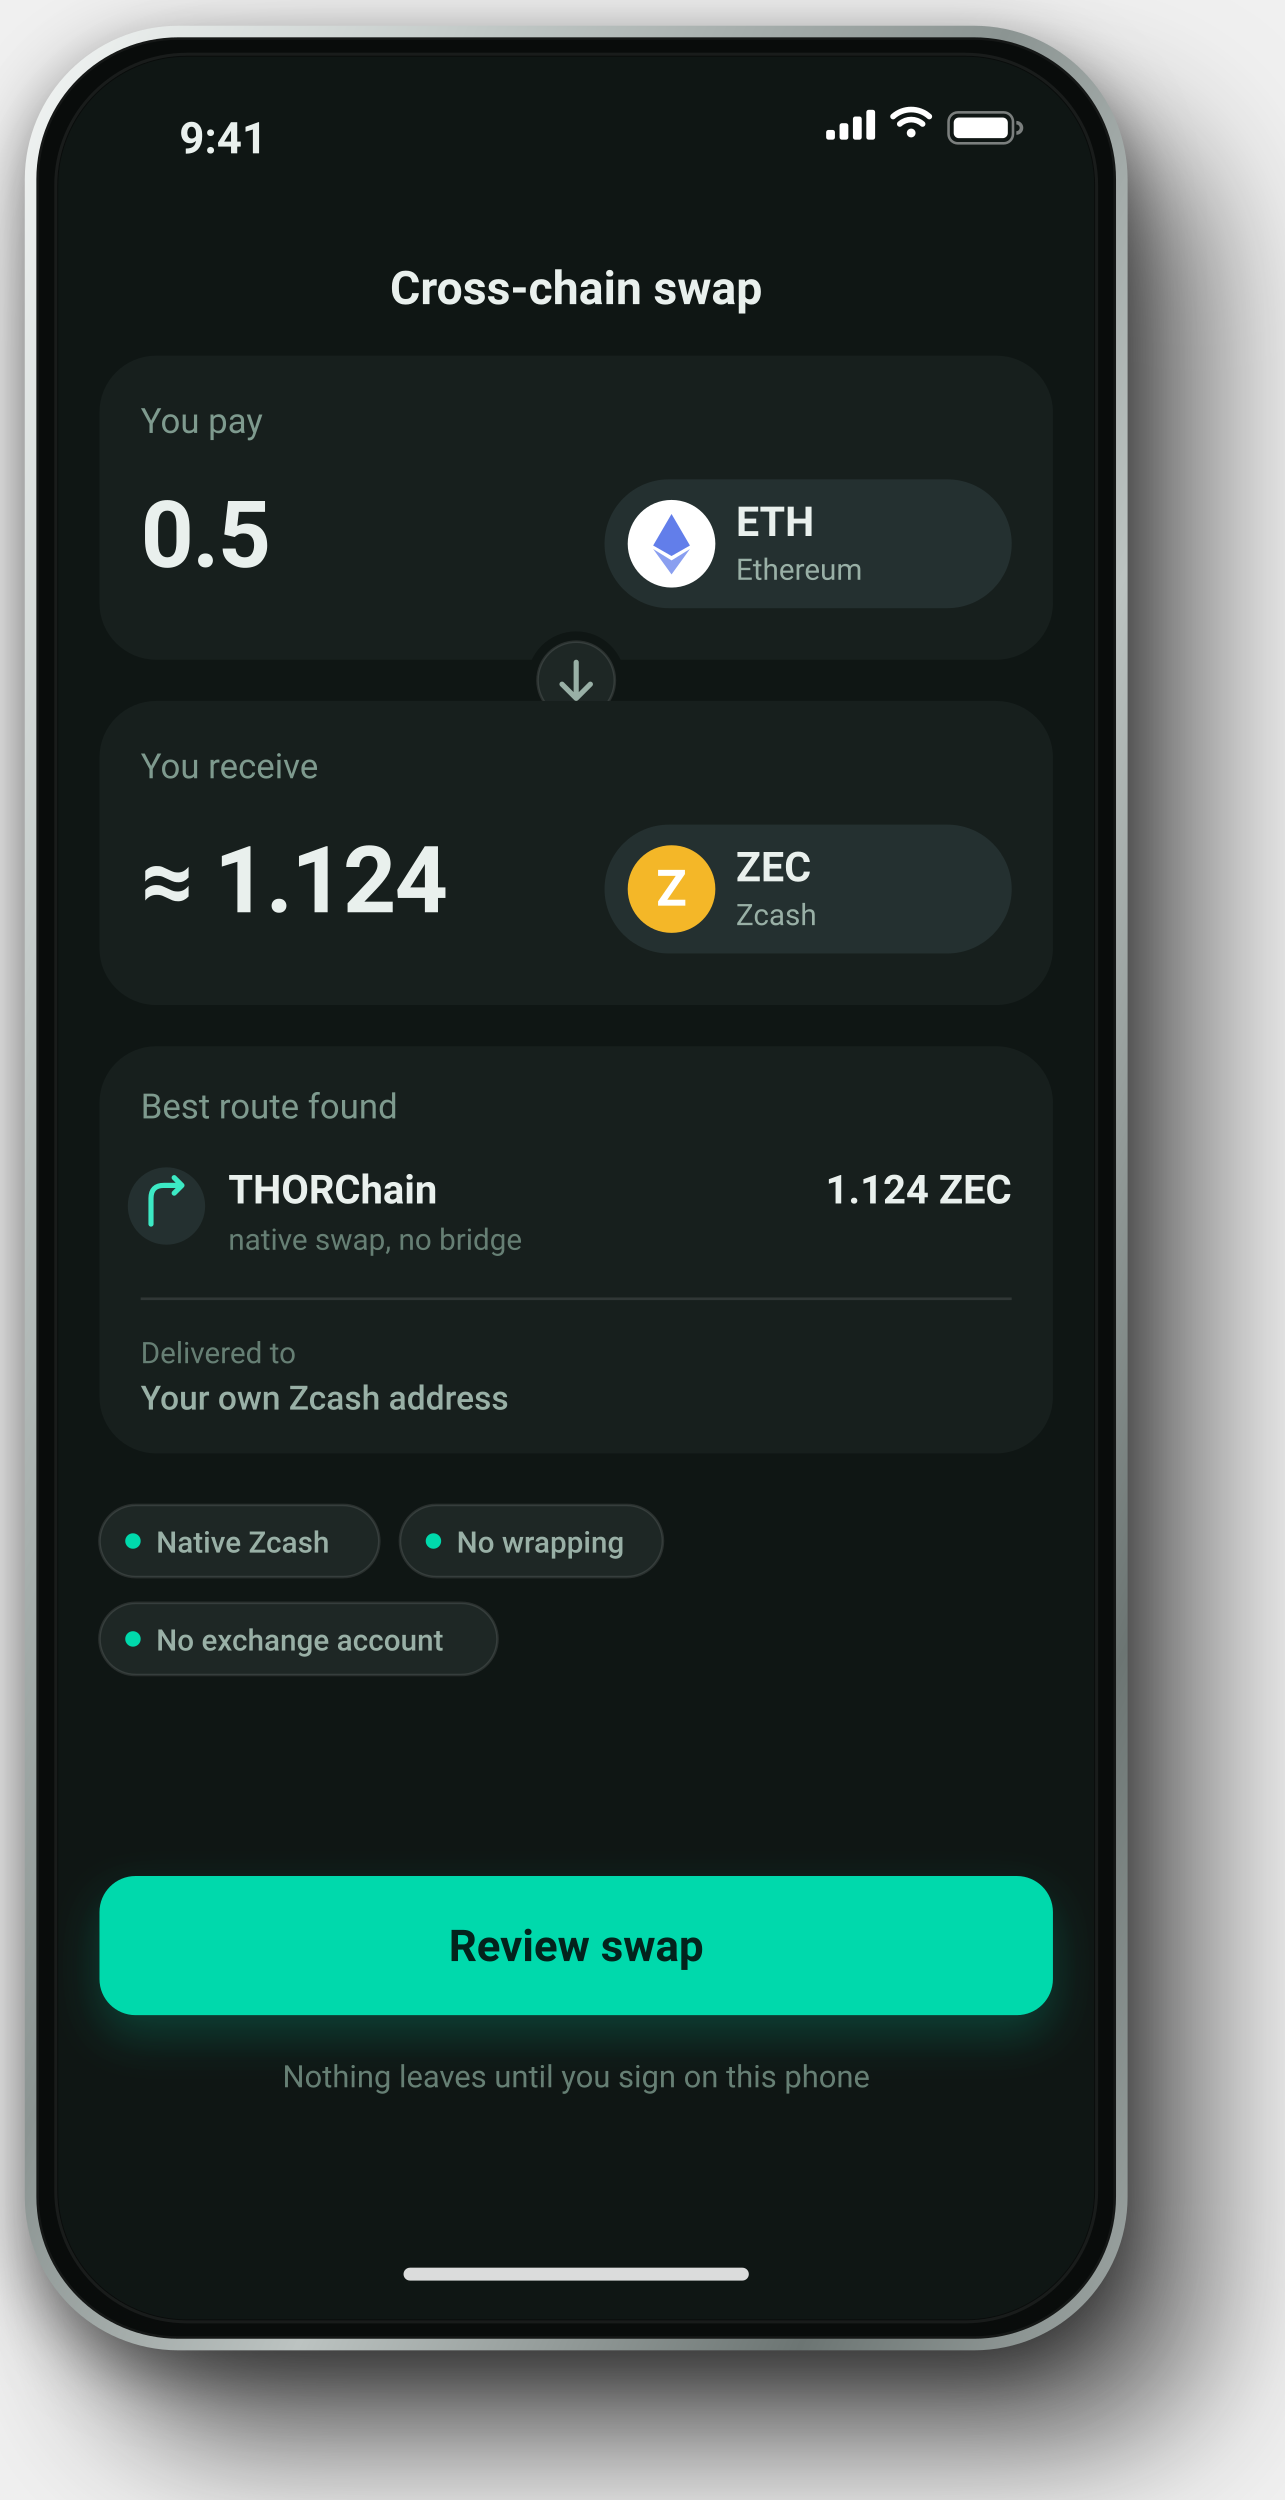
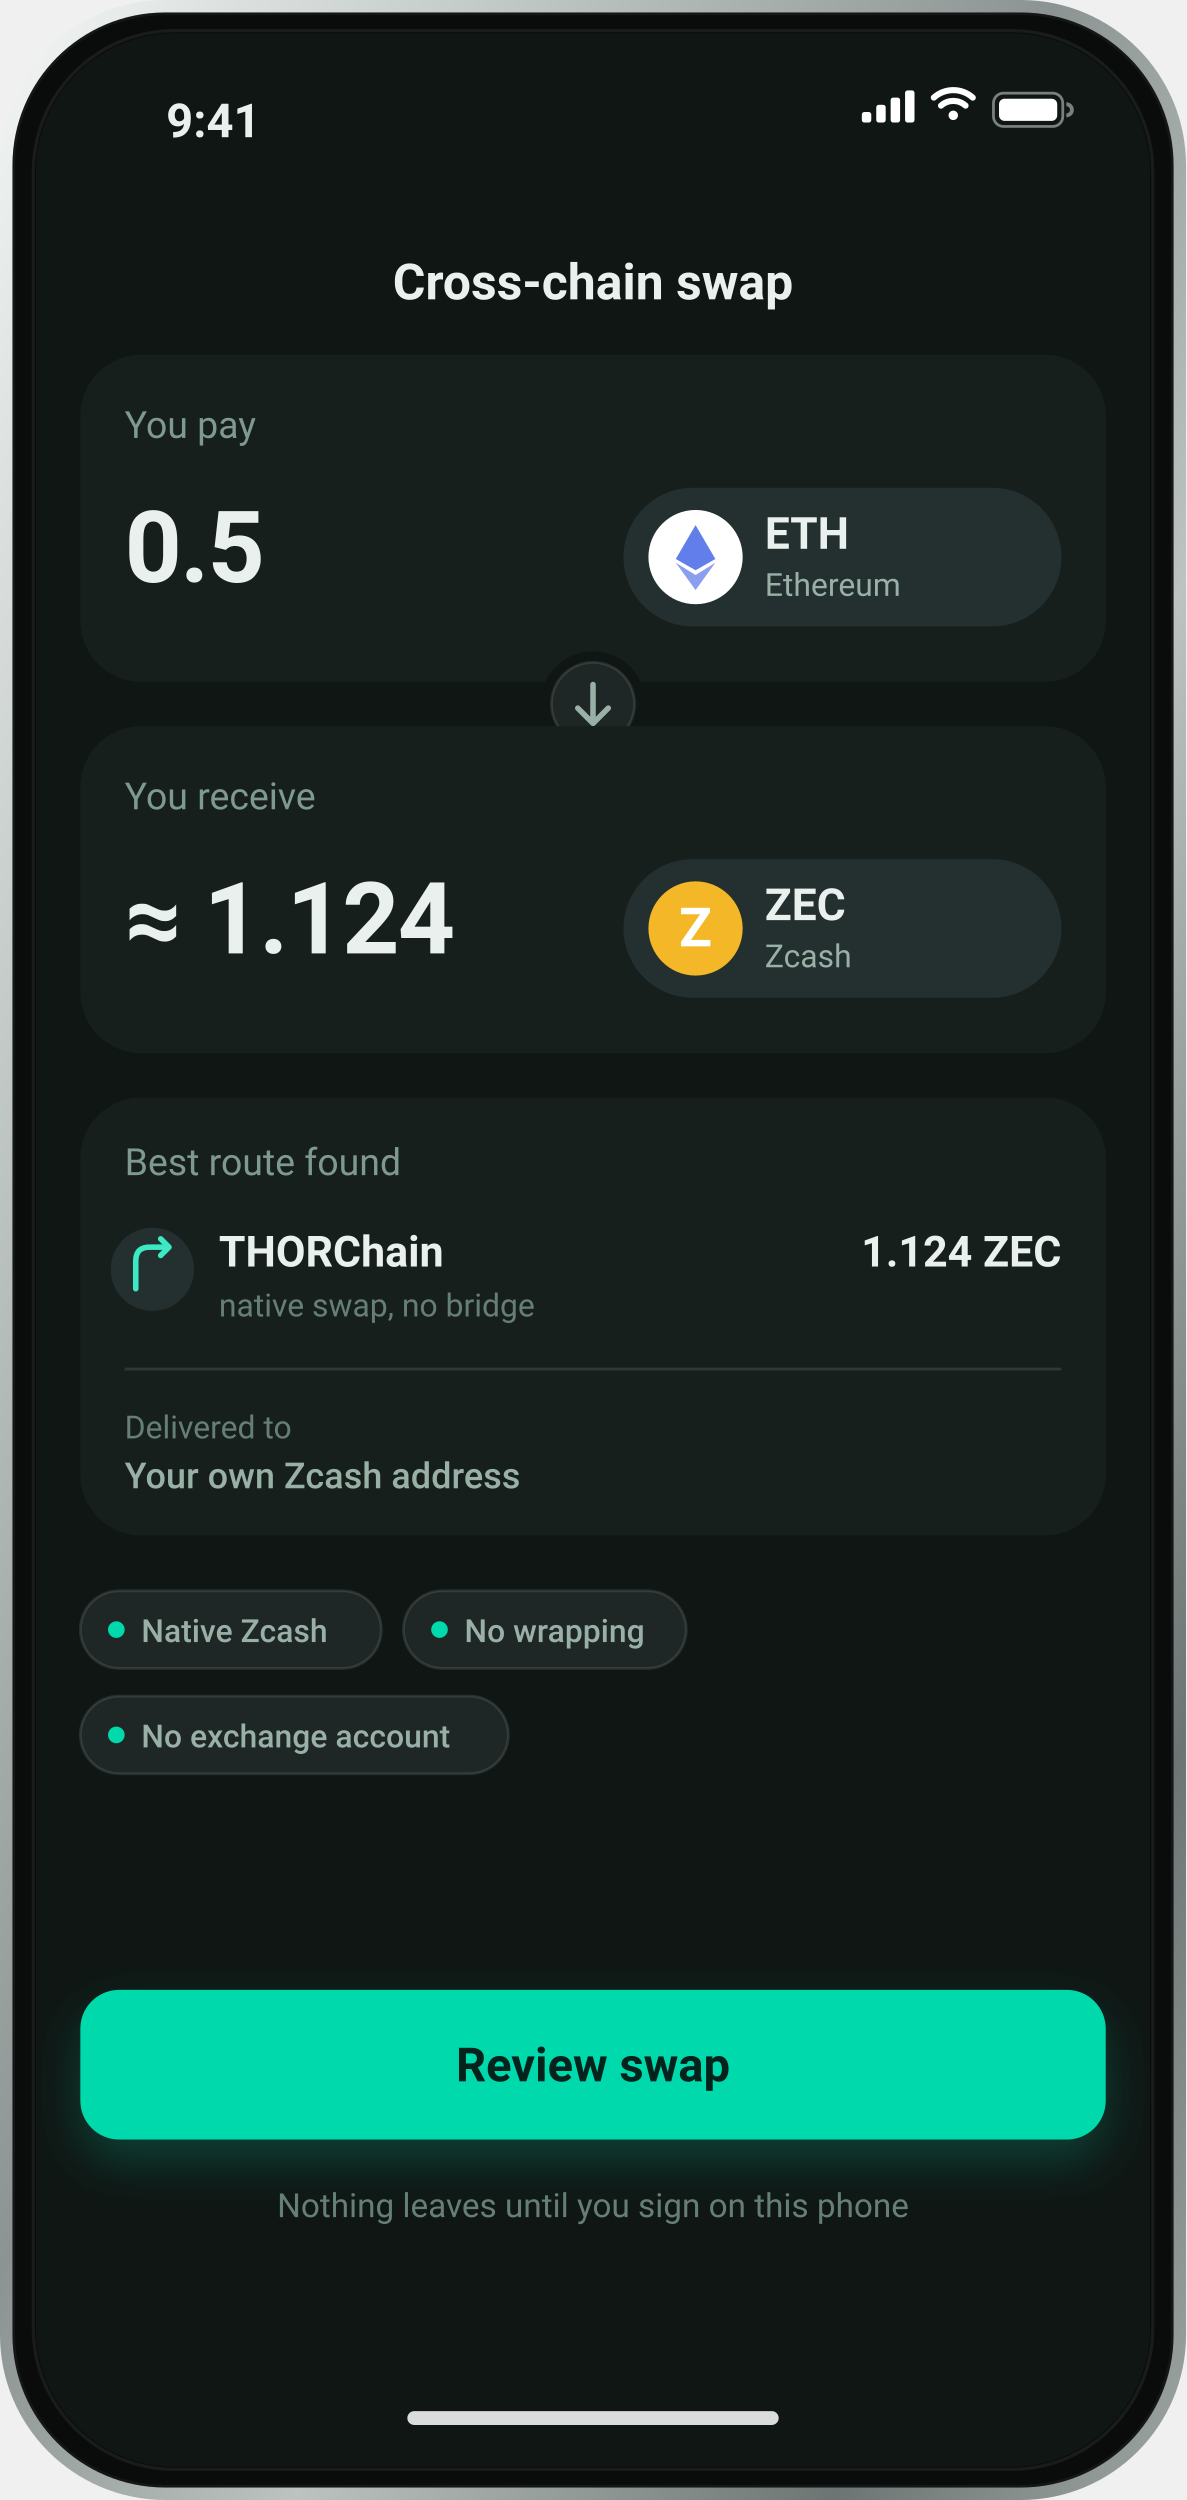
- <svg xmlns="http://www.w3.org/2000/svg" viewBox="0 0 518.4 1008" width="518" height="1008" role="img" aria-label="A schematic of a swap in Smartable Wallet: ETH on Ethereum to ZEC on Zcash">
+ <svg xmlns="http://www.w3.org/2000/svg" viewBox="0 0 445.0 938" width="445" height="938" role="img" aria-label="A schematic of a swap in Smartable Wallet: ETH on Ethereum to ZEC on Zcash">
  <defs>
    <linearGradient id="rim" x1="0" y1="0" x2="1" y2="1">
      <stop offset="0" stop-color="#f3f6f5" />
      <stop offset="0.2" stop-color="#c4cbc9" />
      <stop offset="0.45" stop-color="#8b9492" />
      <stop offset="0.62" stop-color="#bcc3c1" />
      <stop offset="0.85" stop-color="#6c7573" />
      <stop offset="1" stop-color="#9ea6a4" />
    </linearGradient>
-     <filter id="amb" x="-20%" y="-20%" width="140%" height="140%">
-       <feGaussianBlur stdDeviation="13.35" />
-     </filter>
-     <filter id="key" x="-30%" y="-20%" width="170%" height="150%">
-       <feGaussianBlur stdDeviation="28.93" />
-     </filter>
    <filter id="glow" x="-20%" y="-60%" width="140%" height="260%">
      <feDropShadow dx="0" dy="8" stdDeviation="9" flood-color="#00D9AC" flood-opacity="0.22" />
    </filter>
  </defs>
  <g>
-     <rect x="10" y="18.9" width="445" height="938" rx="62" fill="#000" opacity="0.5" filter="url(#amb)" />
-     <rect x="41.15" y="50.05" width="445" height="938" rx="62" fill="#000" opacity="0.6" filter="url(#key)" />
-     <rect x="12.336" y="12.336" width="440.327" height="933.327" rx="59.664" fill="#090c0b" stroke="url(#rim)" stroke-width="4.673" />
-     <rect x="15.172" y="15.172" width="434.655" height="927.655" rx="56.828" fill="none" stroke="#fff" stroke-opacity="0.05" stroke-width="1" />
+     <rect x="2.336" y="2.336" width="440.327" height="933.327" rx="59.664" fill="#090c0b" stroke="url(#rim)" stroke-width="4.673" />
+     <rect x="5.173" y="5.173" width="434.655" height="927.655" rx="56.828" fill="none" stroke="#fff" stroke-opacity="0.05" stroke-width="1" />
    <clipPath id="screen-swap-eth-zec">
-       <rect x="23.5" y="22.5" width="418" height="913" rx="52" />
+       <rect x="13.5" y="12.5" width="418" height="913" rx="52" />
    </clipPath>
    <g clip-path="url(#screen-swap-eth-zec)" font-family="-apple-system, BlinkMacSystemFont, 'SF Pro Text', 'Segoe UI', Roboto, 'Helvetica Neue', Helvetica, Arial, sans-serif">
-       <rect x="23.5" y="22.5" width="418" height="913" rx="52" fill="#0F1614" />
-       <text x="90.05" y="61.49" font-size="17.68" font-weight="600" fill="#E9F0ED" text-anchor="middle">9:41</text>
-       <rect x="333.36" y="52.03" width="3.54" height="3.95" rx="0.94" fill="#fff" />
-       <rect x="338.77" y="49.33" width="3.54" height="6.65" rx="0.94" fill="#fff" />
-       <rect x="344.17" y="46.62" width="3.54" height="9.36" rx="0.94" fill="#fff" />
-       <rect x="349.58" y="43.92" width="3.54" height="12.06" rx="0.94" fill="#fff" />
-       <path d="M 360.37 46.62 A 10.92 10.92 0 0 1 374.98 46.62" fill="none" stroke="#fff" stroke-width="2.29" stroke-linecap="round" />
-       <path d="M 363.08 49.63 A 6.86 6.86 0 0 1 372.27 49.63" fill="none" stroke="#fff" stroke-width="2.29" stroke-linecap="round" />
-       <circle cx="367.67" cy="53.28" r="1.77" fill="#fff" />
-       <rect x="382.75" y="44.96" width="26" height="12.48" rx="3.74" fill="none" stroke="#fff" stroke-opacity="0.45" stroke-width="1.04" />
-       <rect x="384.83" y="47.04" width="21.84" height="8.32" rx="2.08" fill="#fff" />
-       <path d="M 410.1 49.12 a 1.66 1.66 0 0 1 0 4.16" fill="none" stroke="#fff" stroke-opacity="0.45" stroke-width="1.46" />
-       <text x="232.5" y="122.32" font-size="18.72" font-weight="700" fill="#E9F0ED" text-anchor="middle">Cross-chain swap</text>
-       <rect x="40.14" y="143.12" width="384.73" height="122.7" rx="22.88" fill="#171F1D" />
-       <text x="56.77" y="174.31" font-size="14.04" font-weight="400" fill="#7E9A8E" text-anchor="start">You pay</text>
-       <text x="56.77" y="228.38" font-size="37.43" font-weight="700" fill="#E9F0ED" text-anchor="start" letter-spacing="-0.62">0.5</text>
-       <rect x="243.94" y="193.03" width="164.29" height="51.99" rx="26" fill="#243030" />
-       <circle cx="270.97" cy="219.02" r="17.68" fill="#fff" />
-       <path d="M 270.97 207 L 278.4 219.73 L 270.97 223.97 L 263.55 219.73 Z" fill="#627EEA" />
-       <path d="M 270.97 225.74 L 278.4 221.14 L 270.97 231.4 L 263.55 221.14 Z" fill="#8A9FF0" />
-       <text x="296.97" y="215.9" font-size="16.64" font-weight="700" fill="#E9F0ED" text-anchor="start">ETH</text>
-       <text x="296.97" y="233.58" font-size="11.96" font-weight="400" fill="#99B0A6" text-anchor="start">Ethereum</text>
-       <circle cx="232.5" cy="274.13" r="19.76" fill="#0F1614" />
-       <circle cx="232.5" cy="274.13" r="15.6" fill="#1E2725" stroke="rgba(233,240,237,0.12)" stroke-width="1.04" />
-       <path d="M 232.5 266.85 L 232.5 281.41 M 226.78 275.69 L 232.5 281.41 L 238.22 275.69" fill="none" stroke="#99B0A6" stroke-width="2.08" stroke-linecap="round" stroke-linejoin="round" />
-       <rect x="40.14" y="282.45" width="384.73" height="122.7" rx="22.88" fill="#171F1D" />
-       <text x="56.77" y="313.64" font-size="14.04" font-weight="400" fill="#7E9A8E" text-anchor="start">You receive</text>
-       <text x="56.77" y="367.71" font-size="37.43" font-weight="700" fill="#E9F0ED" text-anchor="start" letter-spacing="-0.62">≈ 1.124</text>
-       <rect x="243.94" y="332.36" width="164.29" height="51.99" rx="26" fill="#243030" />
-       <circle cx="270.97" cy="358.36" r="17.68" fill="#F4B728" />
-       <text x="270.97" y="365.07" font-size="20.33" font-weight="700" fill="#fff" text-anchor="middle">Z</text>
-       <text x="296.97" y="355.24" font-size="16.64" font-weight="700" fill="#E9F0ED" text-anchor="start">ZEC</text>
-       <text x="296.97" y="372.91" font-size="11.96" font-weight="400" fill="#99B0A6" text-anchor="start">Zcash</text>
-       <rect x="40.14" y="421.78" width="384.73" height="164.29" rx="22.88" fill="#171F1D" />
-       <text x="56.77" y="450.9" font-size="14.04" font-weight="400" fill="#7E9A8E" text-anchor="start">Best route found</text>
-       <circle cx="67.17" cy="486.25" r="15.6" fill="#243030" />
-       <path d="M 60.93 493.53 L 60.93 483.13 Q 60.93 477.93 66.13 477.93 L 73.41 477.93 M 70.29 474.81 L 73.41 477.93 L 70.29 481.05" fill="none" stroke="#3CE9C4" stroke-width="2.08" stroke-linecap="round" stroke-linejoin="round" />
-       <text x="92.13" y="485.21" font-size="16.12" font-weight="600" fill="#E9F0ED" text-anchor="start">THORChain</text>
-       <text x="92.13" y="503.93" font-size="11.96" font-weight="400" fill="#667F74" text-anchor="start">native swap, no bridge</text>
-       <text x="408.23" y="485.21" font-size="16.12" font-weight="700" fill="#E9F0ED" text-anchor="end">1.124 ZEC</text>
-       <line x1="56.77" y1="523.68" x2="408.23" y2="523.68" stroke="rgba(233,240,237,0.12)" stroke-width="1.04" />
-       <text x="56.77" y="549.68" font-size="11.96" font-weight="400" fill="#667F74" text-anchor="start">Delivered to</text>
-       <text x="56.77" y="568.4" font-size="13.52" font-weight="500" fill="#99B0A6" text-anchor="start">Your own Zcash address</text>
-       <rect x="40.14" y="606.87" width="112.92" height="29.11" rx="14.56" fill="#1E2725" stroke="rgba(233,240,237,0.12)" stroke-width="1.04" />
-       <circle cx="53.65" cy="621.43" r="3.12" fill="#00D9AC" />
-       <text x="63.01" y="626.1" font-size="11.96" font-weight="500" fill="#99B0A6" text-anchor="start">Native Zcash</text>
-       <rect x="161.38" y="606.87" width="106.11" height="29.11" rx="14.56" fill="#1E2725" stroke="rgba(233,240,237,0.12)" stroke-width="1.04" />
-       <circle cx="174.9" cy="621.43" r="3.12" fill="#00D9AC" />
-       <text x="184.25" y="626.1" font-size="11.96" font-weight="500" fill="#99B0A6" text-anchor="start">No wrapping</text>
-       <rect x="40.14" y="646.38" width="160.6" height="29.11" rx="14.56" fill="#1E2725" stroke="rgba(233,240,237,0.12)" stroke-width="1.04" />
-       <circle cx="53.65" cy="660.94" r="3.12" fill="#00D9AC" />
-       <text x="63.01" y="665.62" font-size="11.96" font-weight="500" fill="#99B0A6" text-anchor="start">No exchange account</text>
-       <rect x="40.14" y="756.6" width="384.73" height="56.15" rx="14.56" fill="#00D9AC" filter="url(#glow)" />
-       <text x="232.5" y="790.91" font-size="17.68" font-weight="700" fill="#03231C" text-anchor="middle">Review swap</text>
-       <text x="232.5" y="841.86" font-size="12.48" font-weight="400" fill="#667F74" text-anchor="middle">Nothing leaves until you sign on this phone</text>
-       <rect x="162.83" y="914.65" width="139.33" height="5.2" rx="2.6" fill="#fff" opacity="0.85" />
+       <rect x="13.5" y="12.5" width="418" height="913" rx="52" fill="#0F1614" />
+       <text x="80.05" y="51.49" font-size="17.68" font-weight="600" fill="#E9F0ED" text-anchor="middle">9:41</text>
+       <rect x="323.36" y="42.03" width="3.54" height="3.95" rx="0.94" fill="#fff" />
+       <rect x="328.77" y="39.33" width="3.54" height="6.65" rx="0.94" fill="#fff" />
+       <rect x="334.17" y="36.62" width="3.54" height="9.36" rx="0.94" fill="#fff" />
+       <rect x="339.58" y="33.92" width="3.54" height="12.06" rx="0.94" fill="#fff" />
+       <path d="M 350.37 36.62 A 10.92 10.92 0 0 1 364.98 36.62" fill="none" stroke="#fff" stroke-width="2.29" stroke-linecap="round" />
+       <path d="M 353.08 39.63 A 6.86 6.86 0 0 1 362.27 39.63" fill="none" stroke="#fff" stroke-width="2.29" stroke-linecap="round" />
+       <circle cx="357.67" cy="43.28" r="1.77" fill="#fff" />
+       <rect x="372.75" y="34.96" width="26" height="12.48" rx="3.74" fill="none" stroke="#fff" stroke-opacity="0.45" stroke-width="1.04" />
+       <rect x="374.83" y="37.04" width="21.84" height="8.32" rx="2.08" fill="#fff" />
+       <path d="M 400.1 39.12 a 1.66 1.66 0 0 1 0 4.16" fill="none" stroke="#fff" stroke-opacity="0.45" stroke-width="1.46" />
+       <text x="222.5" y="112.32" font-size="18.72" font-weight="700" fill="#E9F0ED" text-anchor="middle">Cross-chain swap</text>
+       <rect x="30.14" y="133.12" width="384.73" height="122.7" rx="22.88" fill="#171F1D" />
+       <text x="46.77" y="164.31" font-size="14.04" font-weight="400" fill="#7E9A8E" text-anchor="start">You pay</text>
+       <text x="46.77" y="218.38" font-size="37.43" font-weight="700" fill="#E9F0ED" text-anchor="start" letter-spacing="-0.62">0.5</text>
+       <rect x="233.94" y="183.03" width="164.29" height="51.99" rx="26" fill="#243030" />
+       <circle cx="260.97" cy="209.02" r="17.68" fill="#fff" />
+       <path d="M 260.97 197 L 268.4 209.73 L 260.97 213.97 L 253.55 209.73 Z" fill="#627EEA" />
+       <path d="M 260.97 215.74 L 268.4 211.14 L 260.97 221.4 L 253.55 211.14 Z" fill="#8A9FF0" />
+       <text x="286.97" y="205.9" font-size="16.64" font-weight="700" fill="#E9F0ED" text-anchor="start">ETH</text>
+       <text x="286.97" y="223.58" font-size="11.96" font-weight="400" fill="#99B0A6" text-anchor="start">Ethereum</text>
+       <circle cx="222.5" cy="264.13" r="19.76" fill="#0F1614" />
+       <circle cx="222.5" cy="264.13" r="15.6" fill="#1E2725" stroke="rgba(233,240,237,0.12)" stroke-width="1.04" />
+       <path d="M 222.5 256.85 L 222.5 271.41 M 216.78 265.69 L 222.5 271.41 L 228.22 265.69" fill="none" stroke="#99B0A6" stroke-width="2.08" stroke-linecap="round" stroke-linejoin="round" />
+       <rect x="30.14" y="272.45" width="384.73" height="122.7" rx="22.88" fill="#171F1D" />
+       <text x="46.77" y="303.64" font-size="14.04" font-weight="400" fill="#7E9A8E" text-anchor="start">You receive</text>
+       <text x="46.77" y="357.71" font-size="37.43" font-weight="700" fill="#E9F0ED" text-anchor="start" letter-spacing="-0.62">≈ 1.124</text>
+       <rect x="233.94" y="322.36" width="164.29" height="51.99" rx="26" fill="#243030" />
+       <circle cx="260.97" cy="348.36" r="17.68" fill="#F4B728" />
+       <text x="260.97" y="355.07" font-size="20.33" font-weight="700" fill="#fff" text-anchor="middle">Z</text>
+       <text x="286.97" y="345.24" font-size="16.64" font-weight="700" fill="#E9F0ED" text-anchor="start">ZEC</text>
+       <text x="286.97" y="362.91" font-size="11.96" font-weight="400" fill="#99B0A6" text-anchor="start">Zcash</text>
+       <rect x="30.14" y="411.78" width="384.73" height="164.29" rx="22.88" fill="#171F1D" />
+       <text x="46.77" y="440.9" font-size="14.04" font-weight="400" fill="#7E9A8E" text-anchor="start">Best route found</text>
+       <circle cx="57.17" cy="476.25" r="15.6" fill="#243030" />
+       <path d="M 50.93 483.53 L 50.93 473.13 Q 50.93 467.93 56.13 467.93 L 63.41 467.93 M 60.29 464.81 L 63.41 467.93 L 60.29 471.05" fill="none" stroke="#3CE9C4" stroke-width="2.08" stroke-linecap="round" stroke-linejoin="round" />
+       <text x="82.13" y="475.21" font-size="16.12" font-weight="600" fill="#E9F0ED" text-anchor="start">THORChain</text>
+       <text x="82.13" y="493.93" font-size="11.96" font-weight="400" fill="#667F74" text-anchor="start">native swap, no bridge</text>
+       <text x="398.23" y="475.21" font-size="16.12" font-weight="700" fill="#E9F0ED" text-anchor="end">1.124 ZEC</text>
+       <line x1="46.77" y1="513.68" x2="398.23" y2="513.68" stroke="rgba(233,240,237,0.12)" stroke-width="1.04" />
+       <text x="46.77" y="539.68" font-size="11.96" font-weight="400" fill="#667F74" text-anchor="start">Delivered to</text>
+       <text x="46.77" y="558.4" font-size="13.52" font-weight="500" fill="#99B0A6" text-anchor="start">Your own Zcash address</text>
+       <rect x="30.14" y="596.87" width="112.92" height="29.11" rx="14.56" fill="#1E2725" stroke="rgba(233,240,237,0.12)" stroke-width="1.04" />
+       <circle cx="43.65" cy="611.43" r="3.12" fill="#00D9AC" />
+       <text x="53.01" y="616.1" font-size="11.96" font-weight="500" fill="#99B0A6" text-anchor="start">Native Zcash</text>
+       <rect x="151.38" y="596.87" width="106.11" height="29.11" rx="14.56" fill="#1E2725" stroke="rgba(233,240,237,0.12)" stroke-width="1.04" />
+       <circle cx="164.9" cy="611.43" r="3.12" fill="#00D9AC" />
+       <text x="174.25" y="616.1" font-size="11.96" font-weight="500" fill="#99B0A6" text-anchor="start">No wrapping</text>
+       <rect x="30.14" y="636.38" width="160.6" height="29.11" rx="14.56" fill="#1E2725" stroke="rgba(233,240,237,0.12)" stroke-width="1.04" />
+       <circle cx="43.65" cy="650.94" r="3.12" fill="#00D9AC" />
+       <text x="53.01" y="655.62" font-size="11.96" font-weight="500" fill="#99B0A6" text-anchor="start">No exchange account</text>
+       <rect x="30.14" y="746.6" width="384.73" height="56.15" rx="14.56" fill="#00D9AC" filter="url(#glow)" />
+       <text x="222.5" y="780.91" font-size="17.68" font-weight="700" fill="#03231C" text-anchor="middle">Review swap</text>
+       <text x="222.5" y="831.86" font-size="12.48" font-weight="400" fill="#667F74" text-anchor="middle">Nothing leaves until you sign on this phone</text>
+       <rect x="152.83" y="904.65" width="139.33" height="5.2" rx="2.6" fill="#fff" opacity="0.85" />
    </g>
-     <rect x="22.5" y="21.5" width="420" height="915" rx="53" fill="none" stroke="#fff" stroke-opacity="0.07" stroke-width="1.2" />
+     <rect x="12.5" y="11.5" width="420" height="915" rx="53" fill="none" stroke="#fff" stroke-opacity="0.07" stroke-width="1.2" />
  </g>
</svg>
